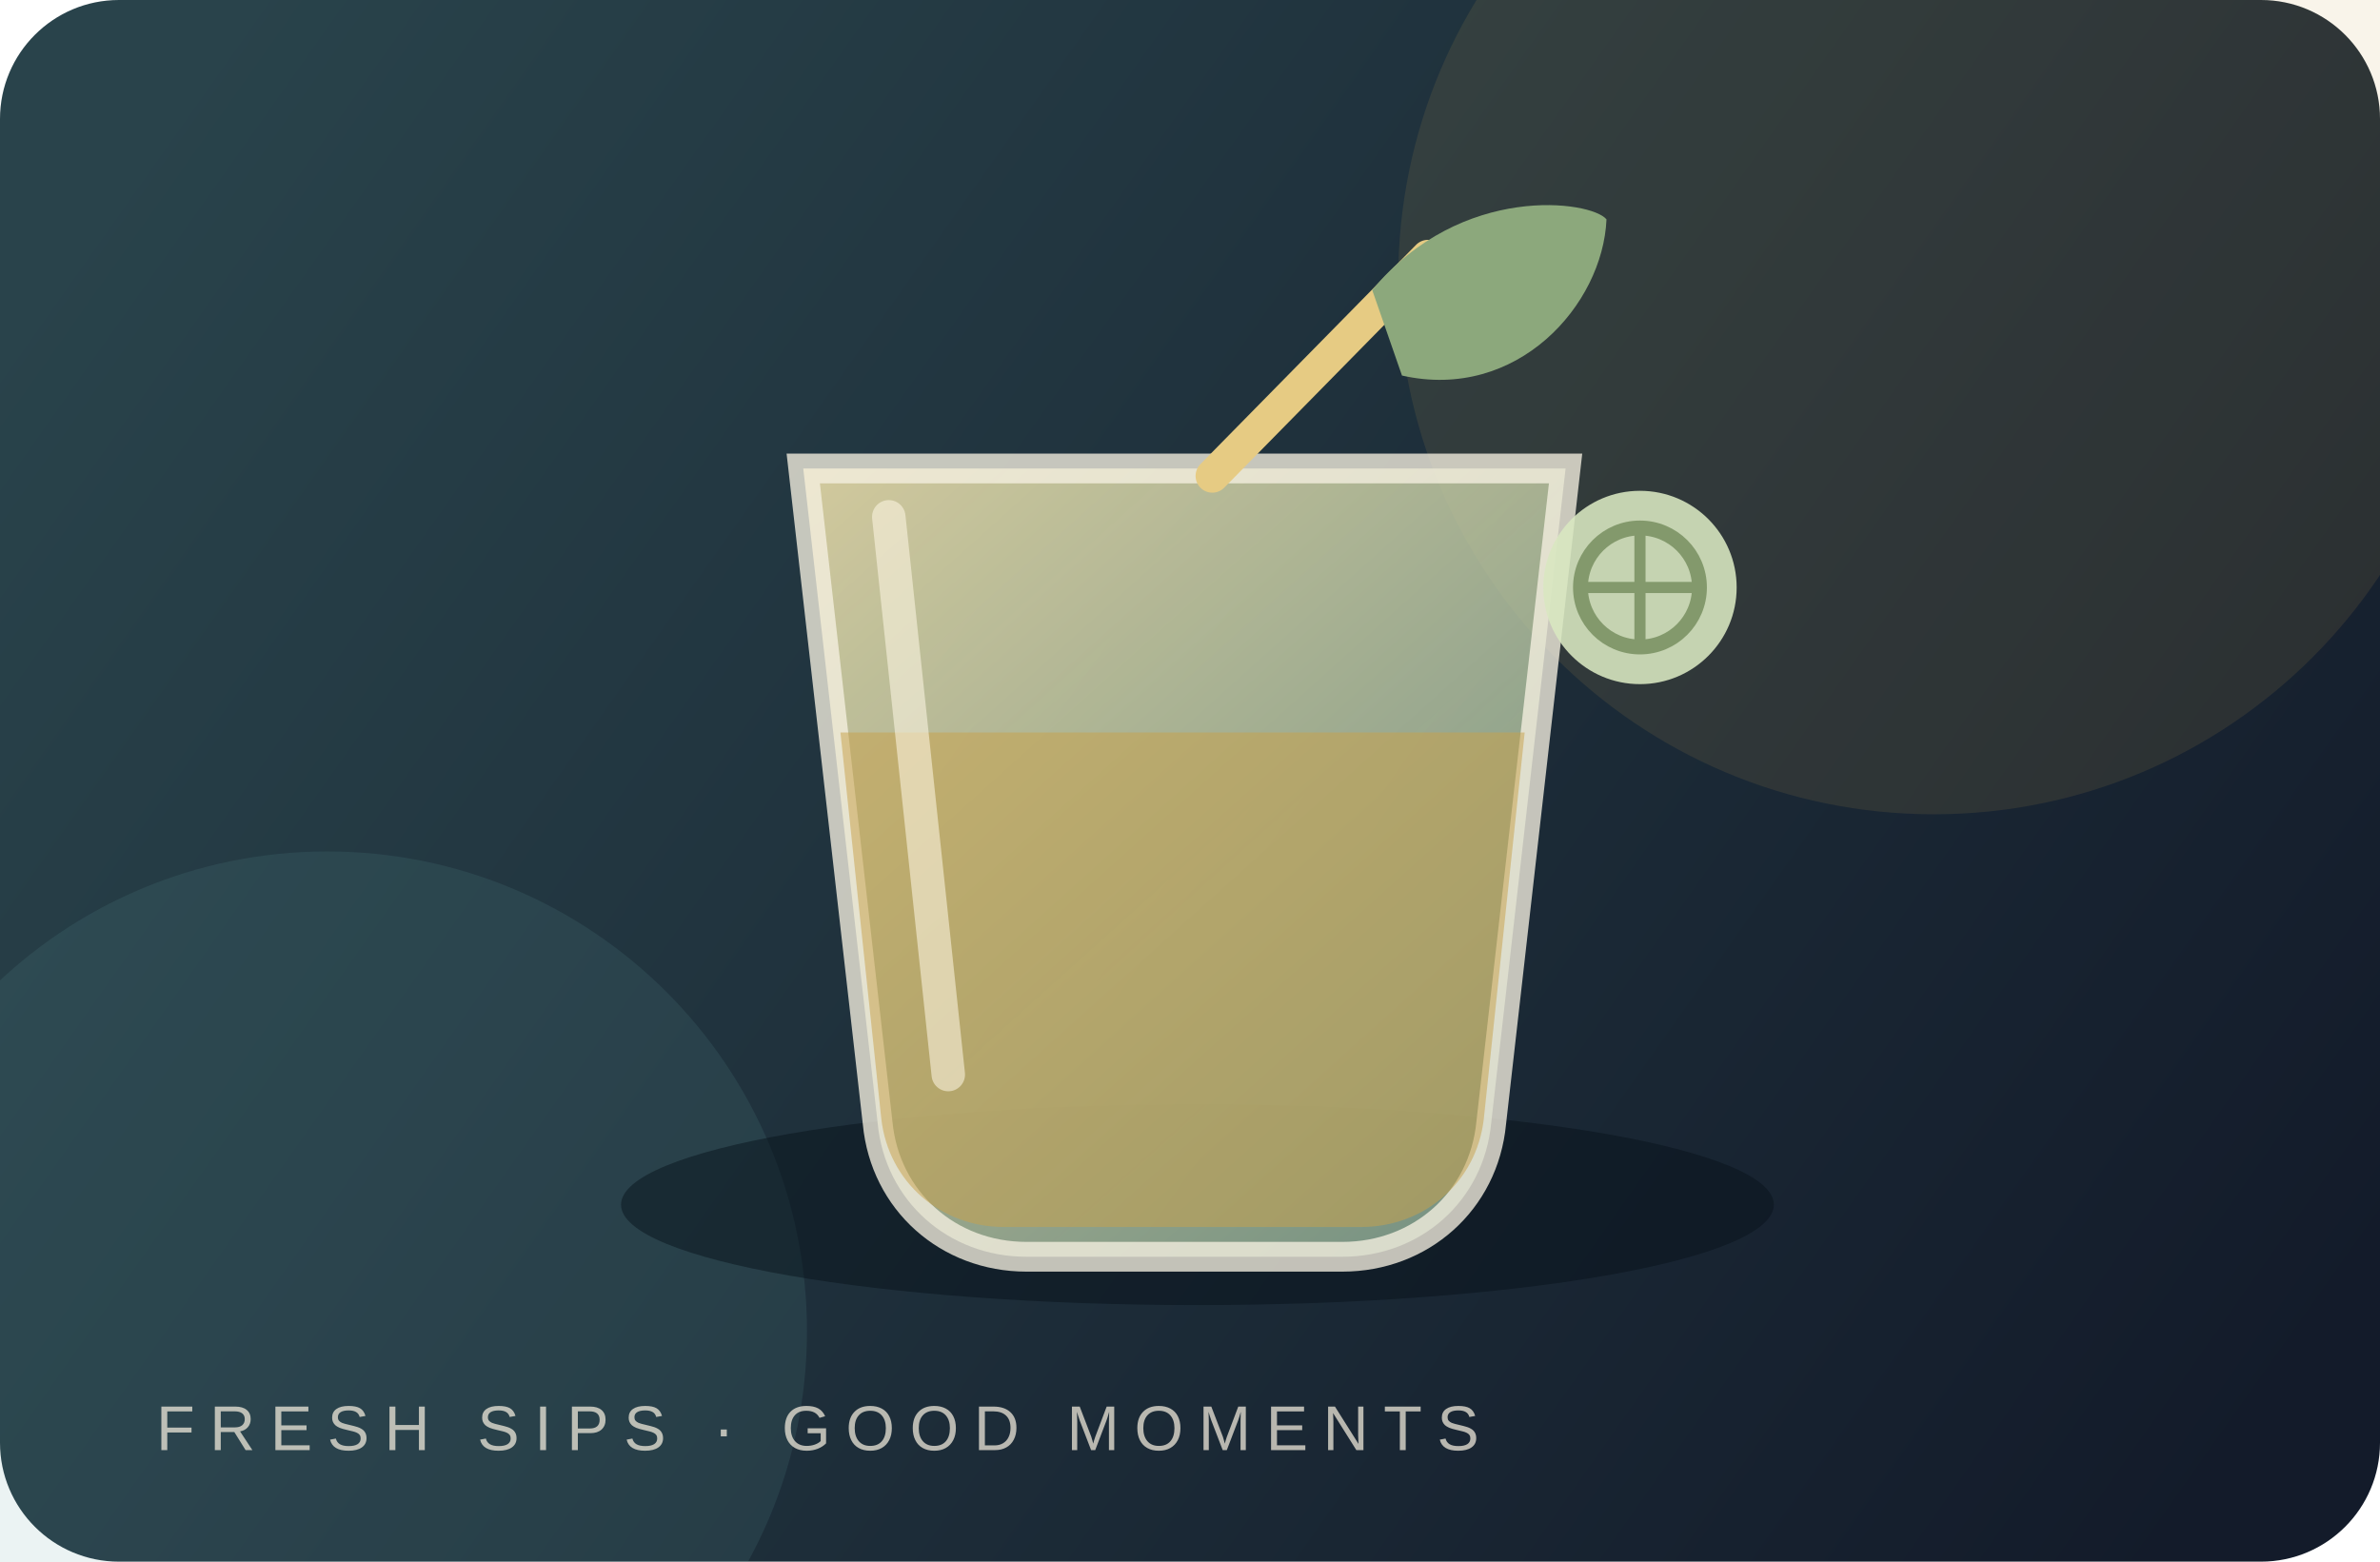
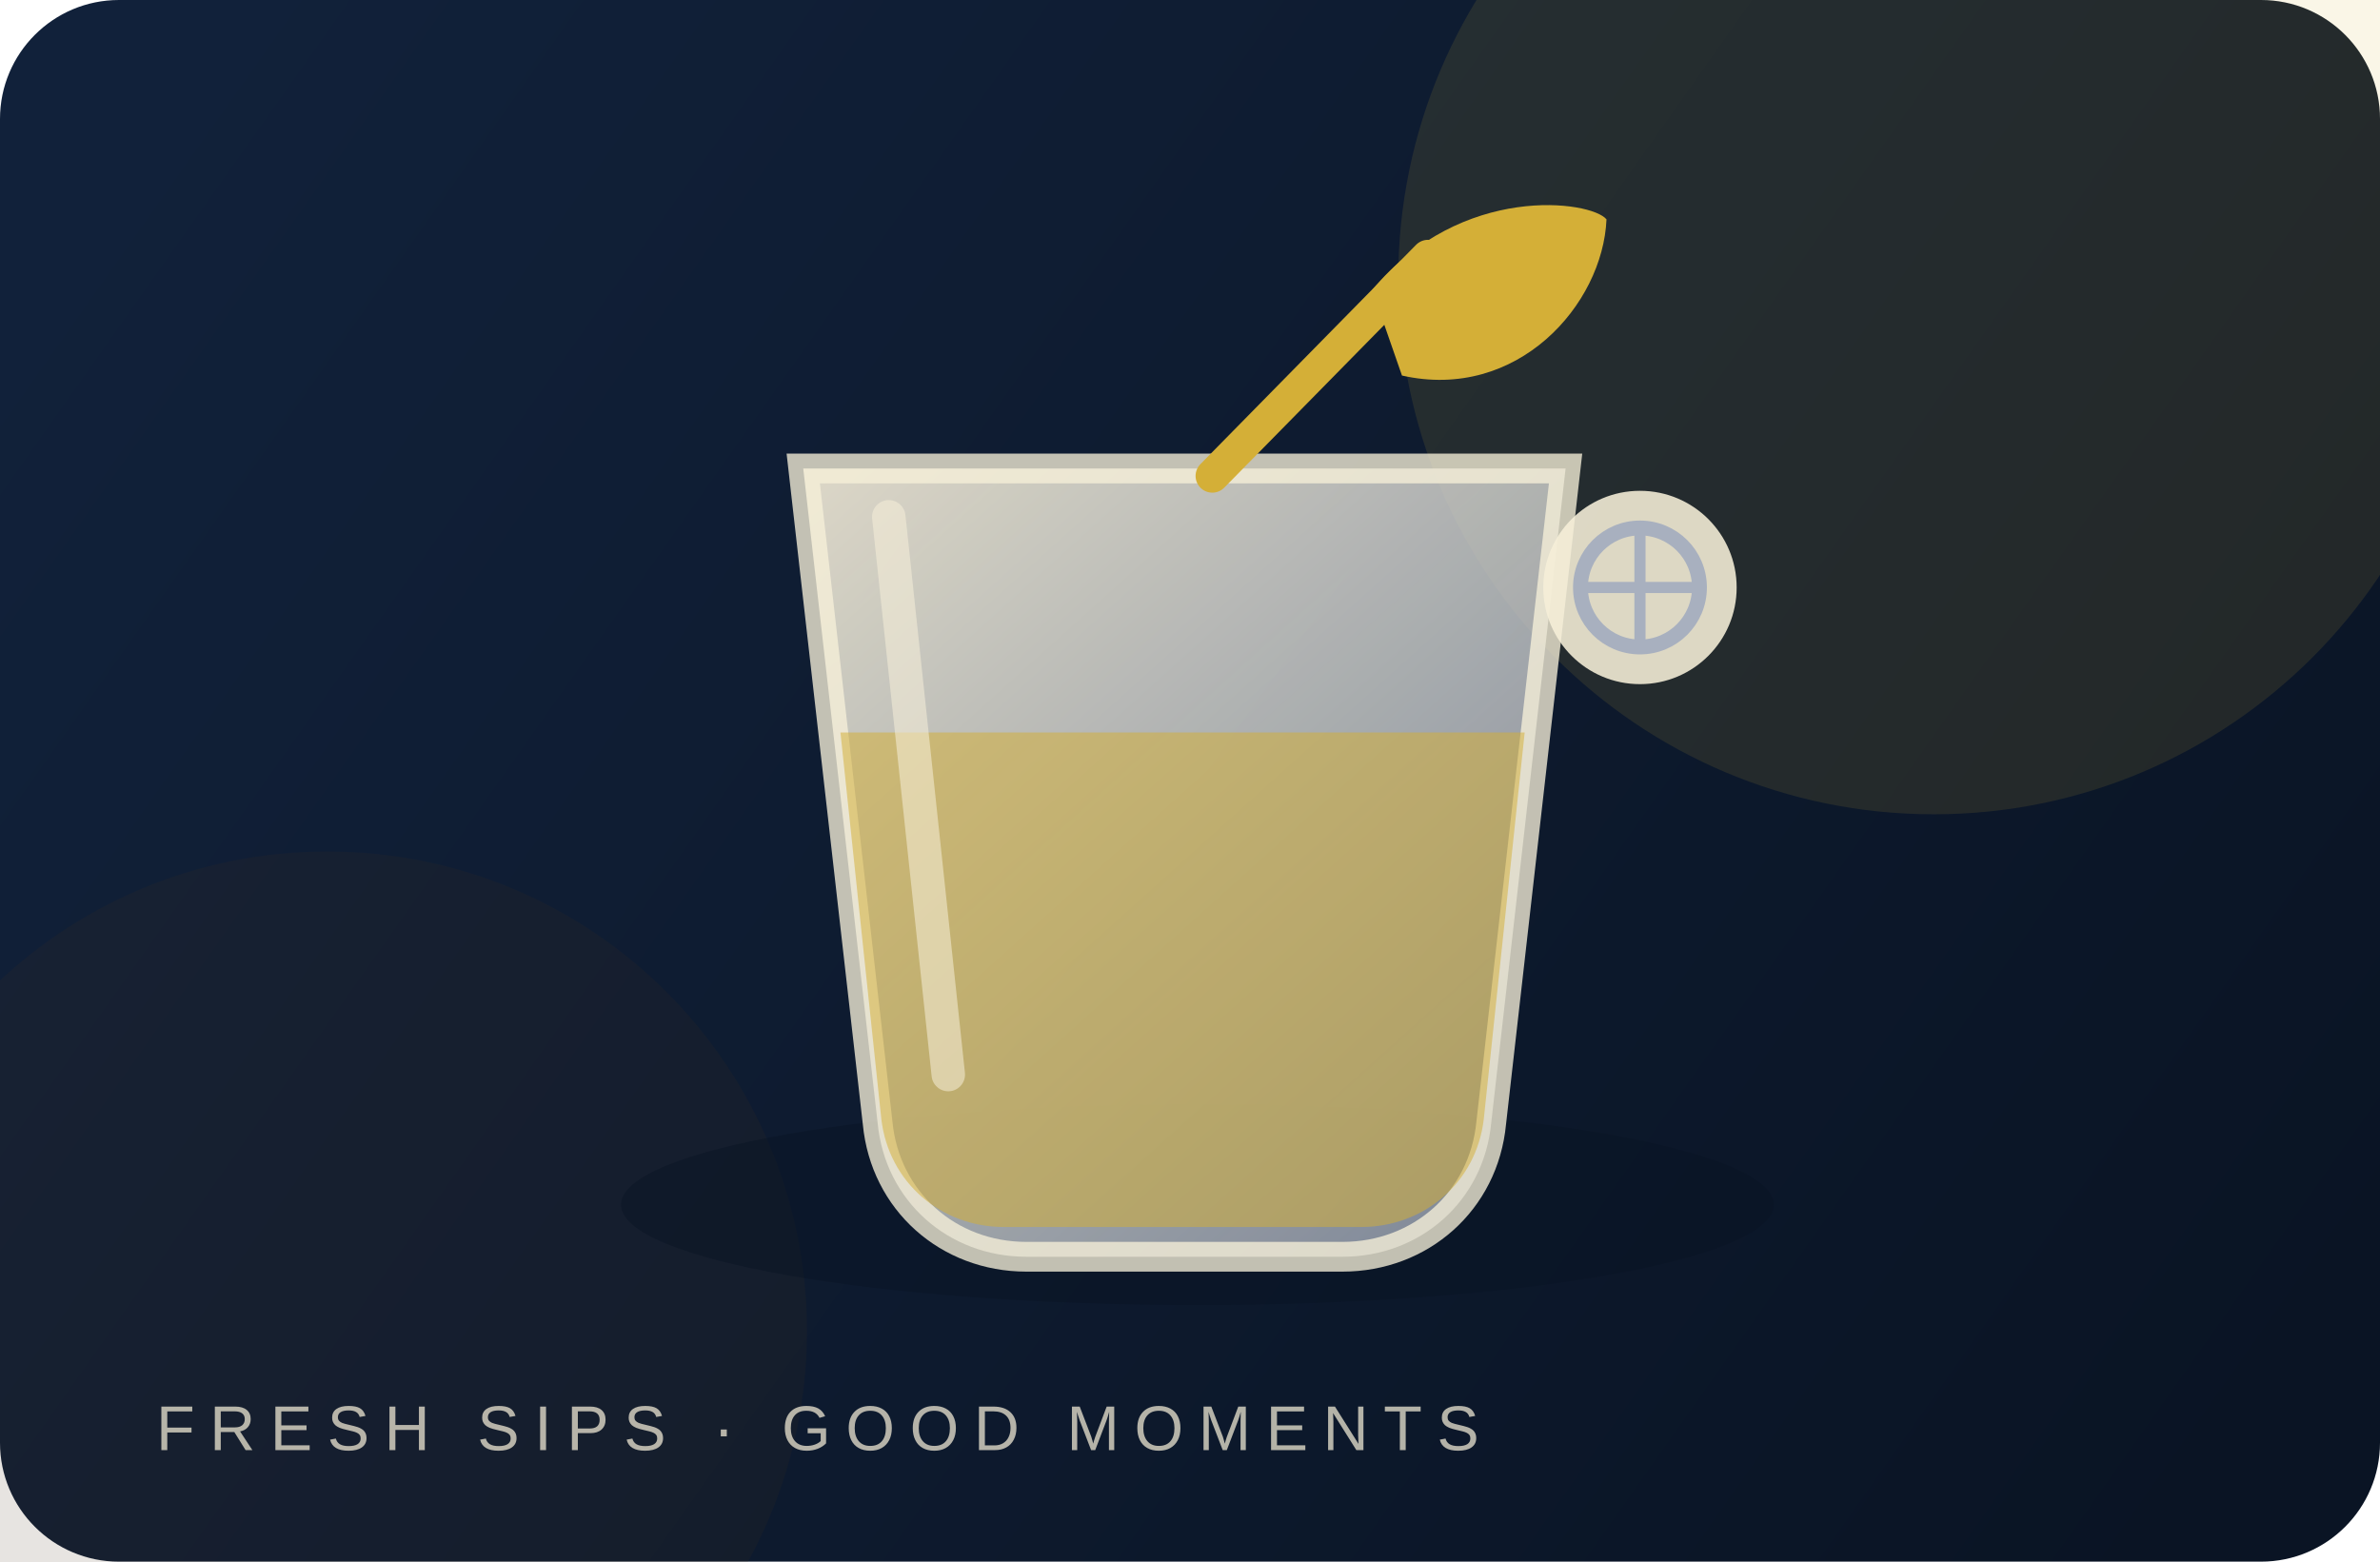
<svg xmlns="http://www.w3.org/2000/svg" viewBox="0 0 640 420" fill="none">
  <defs>
    <linearGradient id="bg" x1="45" y1="25" x2="590" y2="410" gradientUnits="userSpaceOnUse">
-       <stop stop-color="#29434b" />
-       <stop offset="1" stop-color="#131b2a" />
+       <stop stop-color="#11213A" />
+       <stop offset="1" stop-color="#0A1424" />
    </linearGradient>
    <linearGradient id="glass" x1="222" y1="111" x2="411" y2="321" gradientUnits="userSpaceOnUse">
-       <stop stop-color="#e8dba8" stop-opacity=".9" />
-       <stop offset="1" stop-color="#99b9a0" stop-opacity=".75" />
+       <stop stop-color="#F6EFD9" stop-opacity=".9" />
+       <stop offset="1" stop-color="#A8B0BF" stop-opacity=".75" />
    </linearGradient>
  </defs>
  <rect width="640" height="420" rx="32" fill="url(#bg)" />
-   <circle cx="520" cy="75" r="144" fill="#c9a24b" fill-opacity=".12" />
-   <circle cx="88" cy="358" r="129" fill="#67a8a2" fill-opacity=".13" />
-   <ellipse cx="322" cy="324" rx="155" ry="27" fill="#07111a" fill-opacity=".48" />
-   <path d="M216 126h205l-20 176c-2 21-19 36-40 36h-85c-21 0-38-15-40-36l-20-176Z" fill="url(#glass)" stroke="#f5efe0" stroke-opacity=".78" stroke-width="8" />
-   <path d="M226 197h184l-11 104c-2 17-16 29-33 29h-96c-17 0-31-12-33-29l-11-104Z" fill="#c9a24b" fill-opacity=".52" />
-   <path d="M239 139l16 150" stroke="#fff8e6" stroke-opacity=".55" stroke-width="9" stroke-linecap="round" />
-   <path d="M326 128 384 69" stroke="#e6cb83" stroke-width="9" stroke-linecap="round" />
-   <path d="M369 78c24-29 59-24 63-19-1 23-24 49-55 42" fill="#8ca87c" />
-   <circle cx="441" cy="158" r="26" fill="#d9e8c1" fill-opacity=".88" />
-   <circle cx="441" cy="158" r="16" stroke="#83996c" stroke-width="4" />
-   <path d="M441 143v30M426 158h30" stroke="#83996c" stroke-width="3" />
-   <text x="42" y="390" fill="#f5efe0" fill-opacity=".72" font-family="Arial,sans-serif" font-size="17" letter-spacing="4">FRESH SIPS · GOOD MOMENTS</text>
+   <circle cx="520" cy="75" r="144" fill="#D4AF37" fill-opacity=".12" />
+   <circle cx="88" cy="358" r="129" fill="#4A2F1E" fill-opacity=".13" />
+   <ellipse cx="322" cy="324" rx="155" ry="27" fill="#0A1424" fill-opacity=".48" />
+   <path d="M216 126h205l-20 176c-2 21-19 36-40 36h-85c-21 0-38-15-40-36l-20-176Z" fill="url(#glass)" stroke="#F6EFD9" stroke-opacity=".78" stroke-width="8" />
+   <path d="M226 197h184l-11 104c-2 17-16 29-33 29h-96c-17 0-31-12-33-29l-11-104Z" fill="#D4AF37" fill-opacity=".52" />
+   <path d="M239 139l16 150" stroke="#F6EFD9" stroke-opacity=".55" stroke-width="9" stroke-linecap="round" />
+   <path d="M326 128 384 69" stroke="#D4AF37" stroke-width="9" stroke-linecap="round" />
+   <path d="M369 78c24-29 59-24 63-19-1 23-24 49-55 42" fill="#D4AF37" />
+   <circle cx="441" cy="158" r="26" fill="#F6EFD9" fill-opacity=".88" />
+   <circle cx="441" cy="158" r="16" stroke="#A8B0BF" stroke-width="4" />
+   <path d="M441 143v30M426 158h30" stroke="#A8B0BF" stroke-width="3" />
+   <text x="42" y="390" fill="#F6EFD9" fill-opacity=".72" font-family="Arial,sans-serif" font-size="17" letter-spacing="4">FRESH SIPS · GOOD MOMENTS</text>
</svg>
